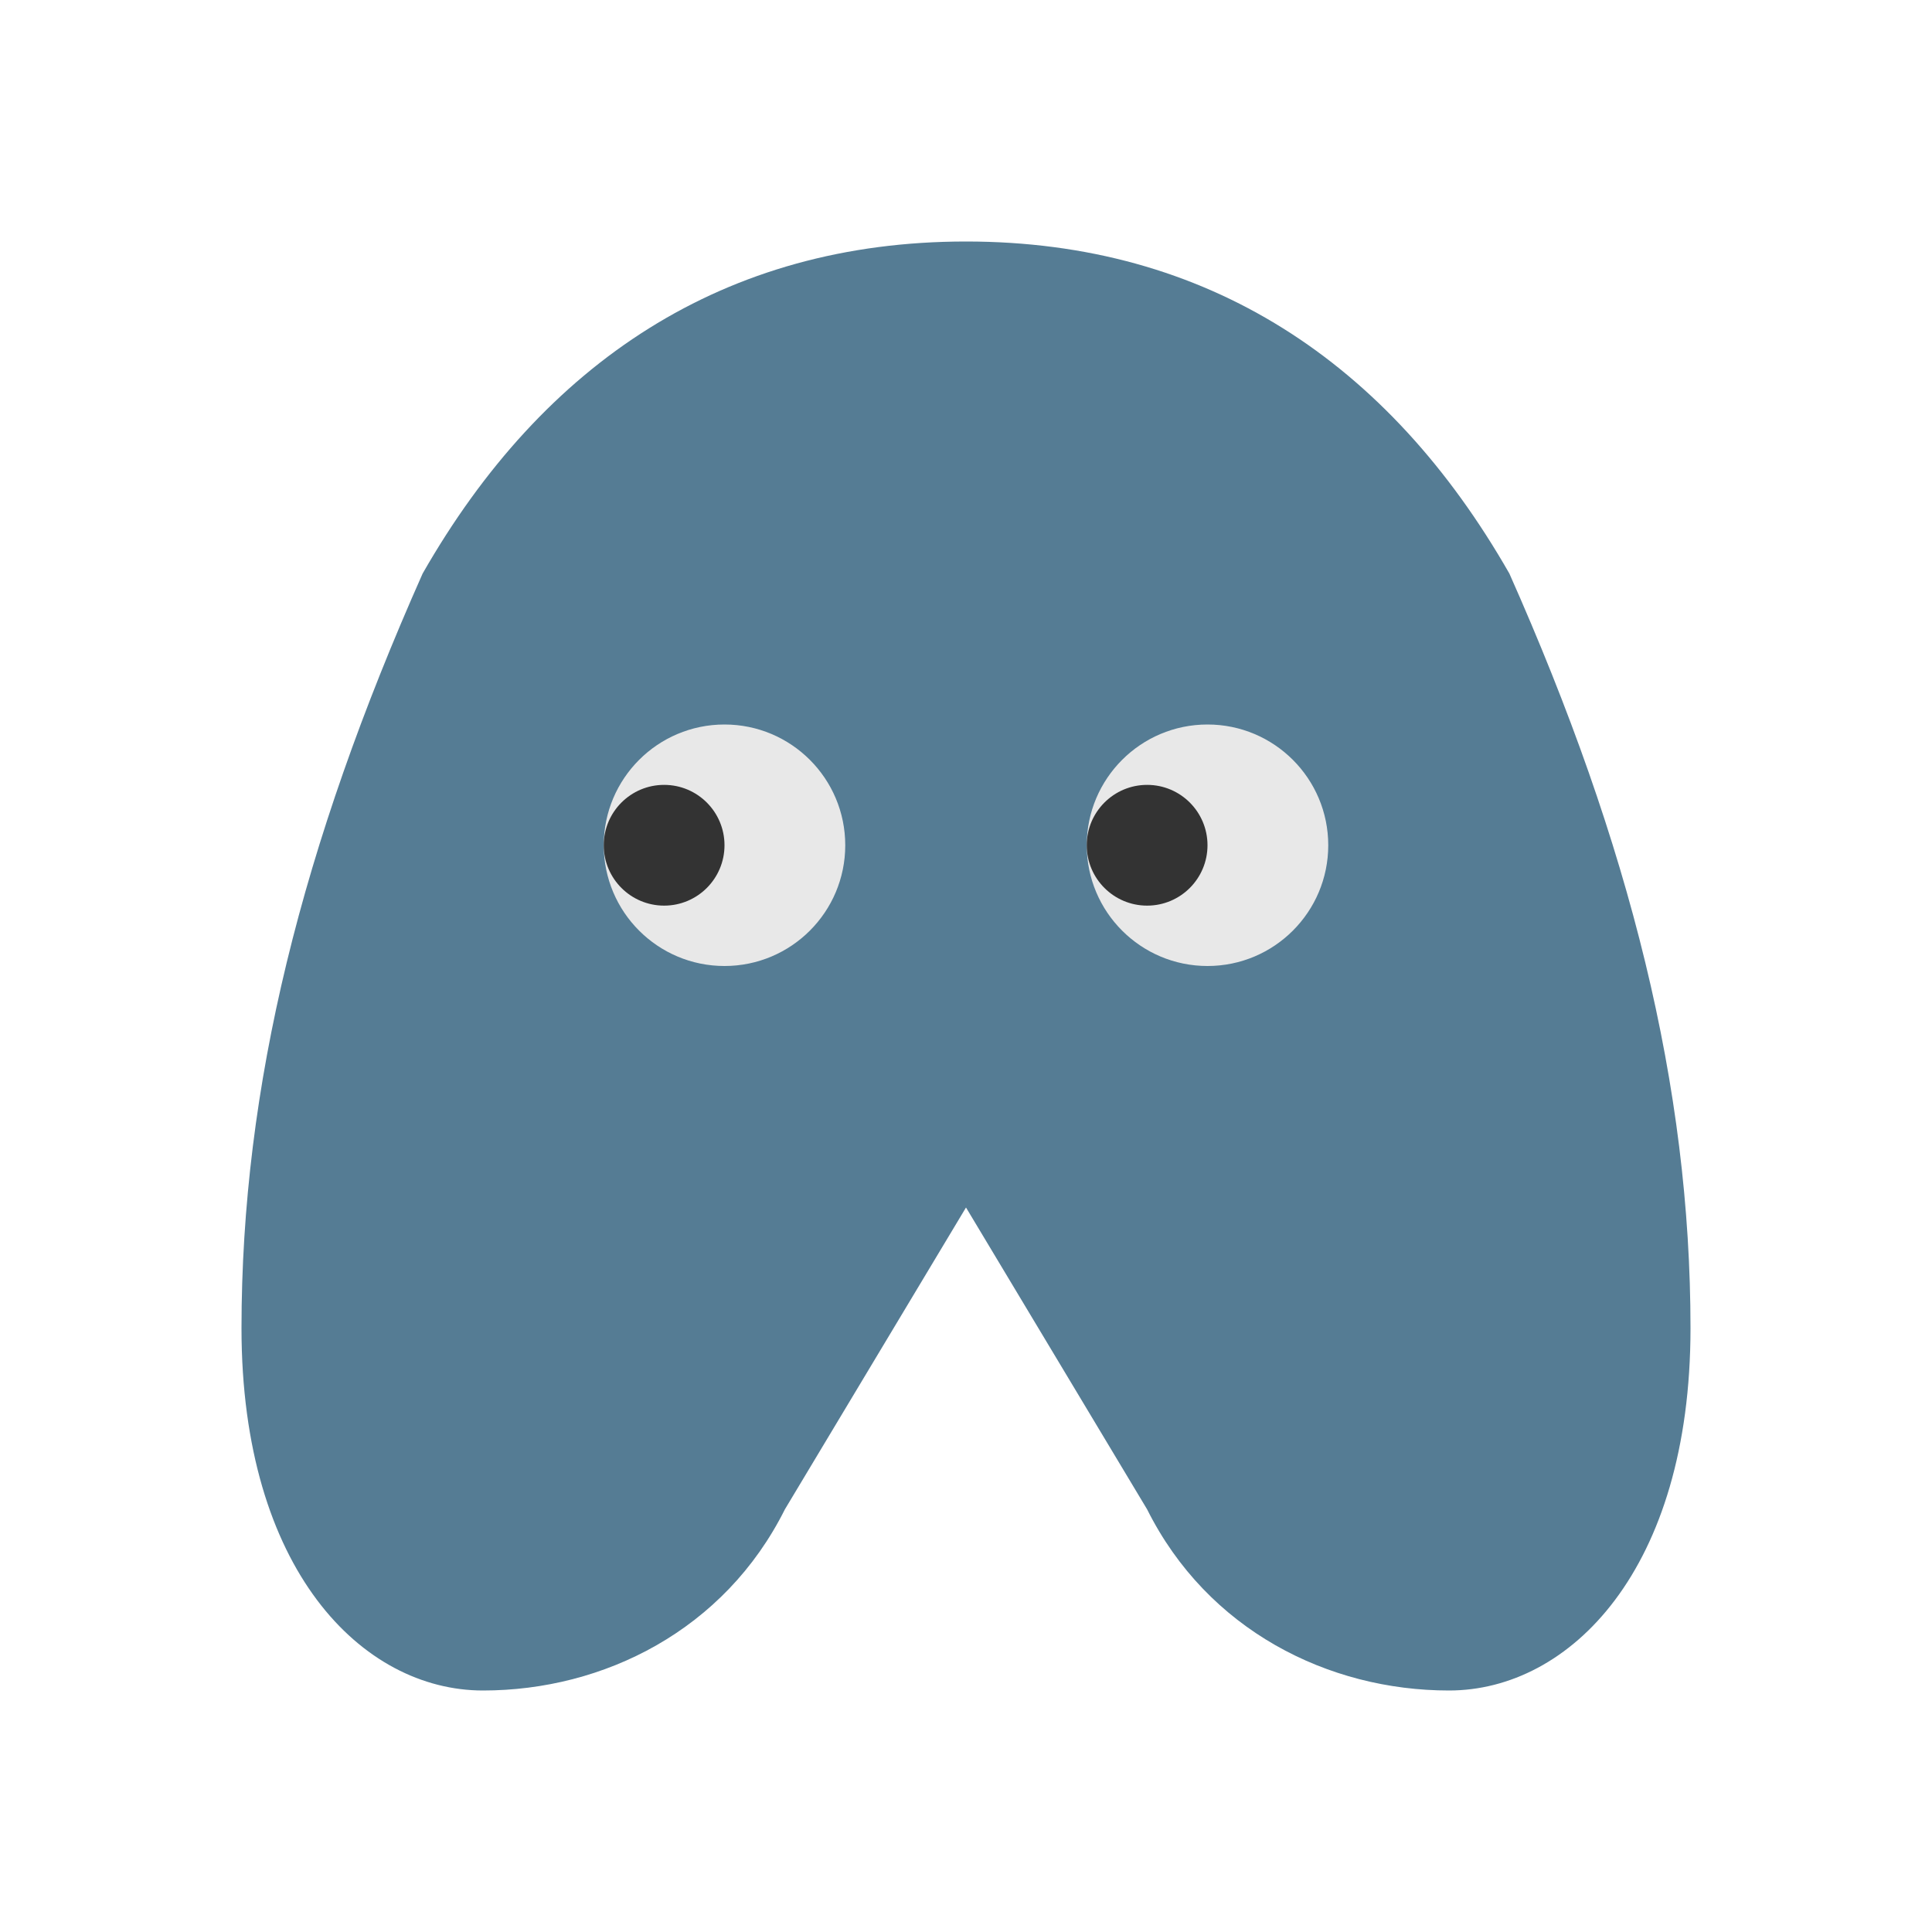
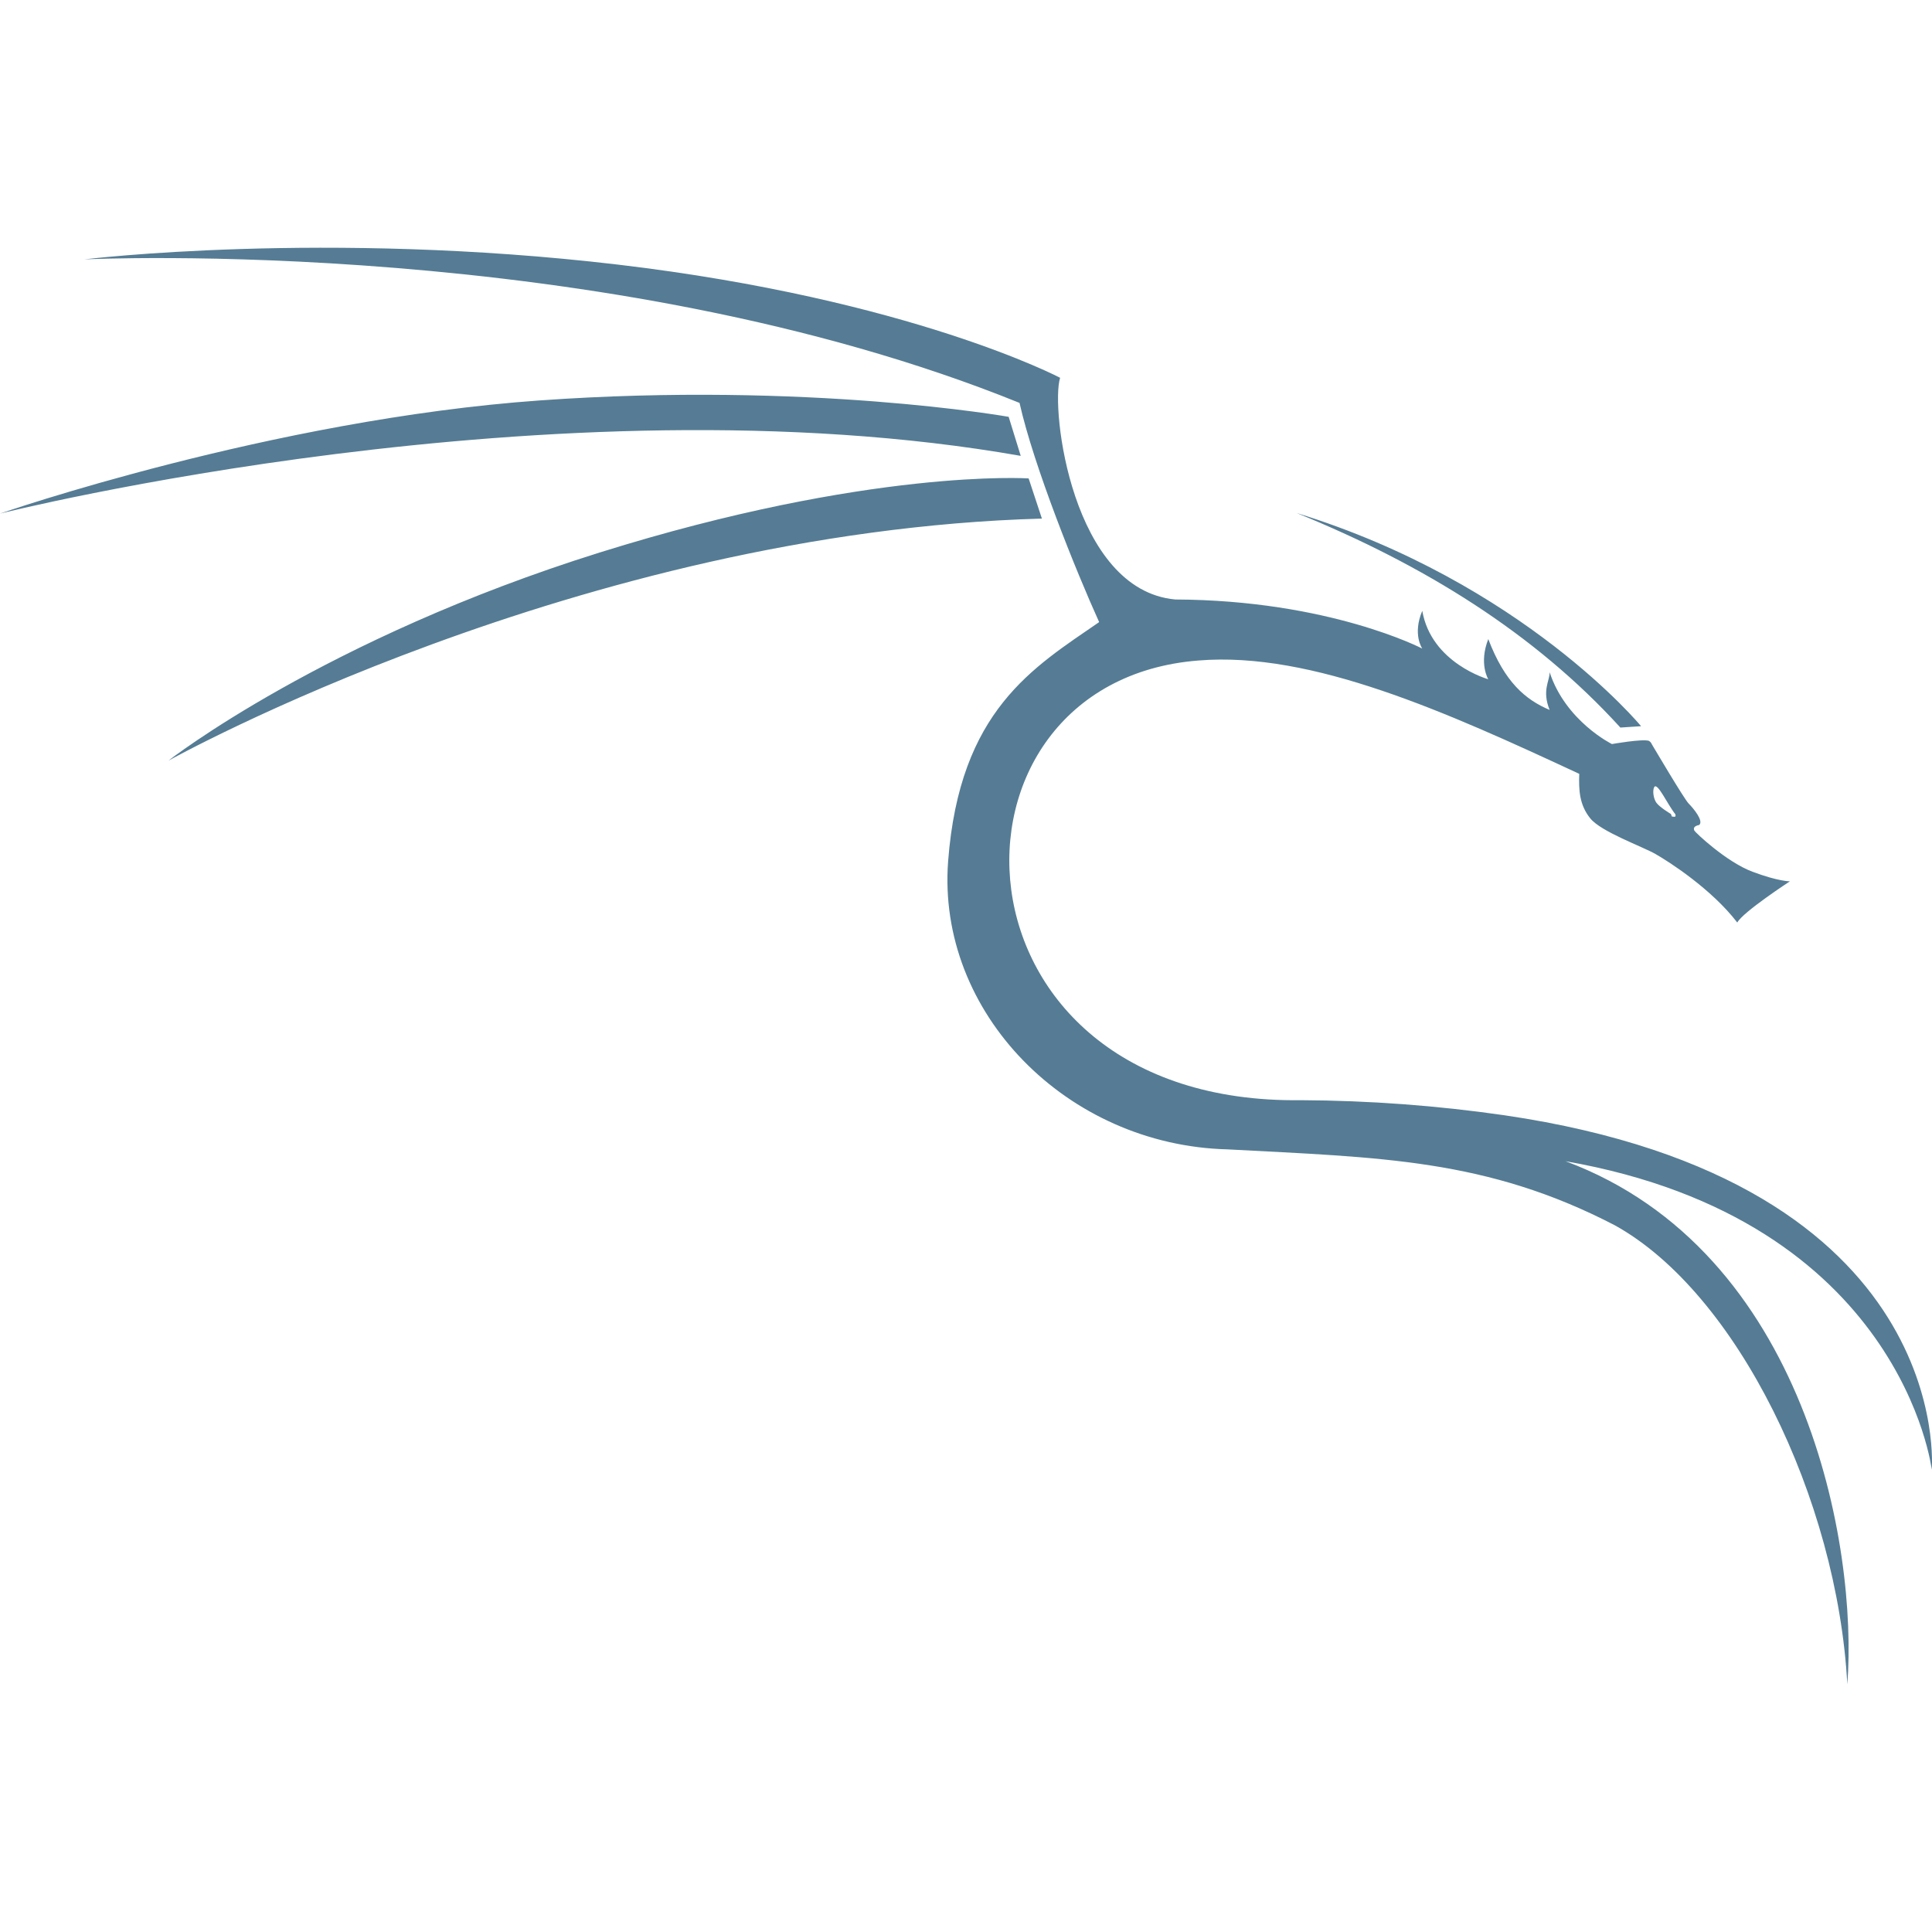
- <svg xmlns="http://www.w3.org/2000/svg" viewBox="0 0 32 32" width="32" height="32">
-   <path fill="#557C94" d="M16 4c-4 0-7 2-9 5.5C5 14 4 18 4 22c0 4 2 6 4 6 2 0 4-1 5-3l3-5 3 5c1 2 3 3 5 3 2 0 4-2 4-6 0-4-1-8-3-12.5C23 6 20 4 16 4z" />
-   <path fill="#E8E8E8" d="M12 12a2 2 0 110 4 2 2 0 010-4zm8 0a2 2 0 110 4 2 2 0 010-4z" />
-   <path fill="#333" d="M11 13a1 1 0 100 2 1 1 0 000-2zm8 0a1 1 0 100 2 1 1 0 000-2z" />
+ <svg xmlns="http://www.w3.org/2000/svg" fill="#557C94" role="img" viewBox="0 0 24 24">
+   <path d="M12.778 5.943s-1.97-.13-5.327.92c-3.42 1.07-5.36 2.587-5.36 2.587s5.098-2.847 10.852-3.008zm7.351 3.095l.257-.017s-1.468-1.78-4.278-2.648c1.58.642 2.954 1.493 4.021 2.665zm.42.74c.039-.068.166.217.263.337.004.024.01.039-.045.027-.005-.025-.013-.032-.013-.032s-.135-.08-.177-.137c-.041-.057-.049-.157-.028-.195zm3.448 8.479s.312-3.578-5.31-4.403a18.277 18.277 0 0 0-2.524-.187c-4.506.06-4.67-5.197-1.275-5.462 1.407-.116 3.087.643 4.73 1.408-.007.204.002.385.136.552.134.168.648.35.813.445.164.094.691.43 1.014.85.07-.131.654-.512.654-.512s-.14.003-.465-.119c-.326-.122-.713-.49-.722-.511-.01-.022-.015-.055.06-.07.059-.049-.072-.207-.13-.265-.058-.058-.445-.716-.454-.73-.009-.016-.012-.031-.04-.05-.085-.027-.46.04-.46.04s-.575-.283-.774-.893c.003.107-.099.224 0 .469-.3-.127-.558-.344-.762-.88-.12.305 0 .499 0 .499s-.707-.198-.82-.85c-.124.293 0 .469 0 .469s-1.153-.602-3.069-.61c-1.283-.118-1.55-2.374-1.43-2.754 0 0-1.85-.975-5.493-1.406-3.642-.43-6.628-.065-6.628-.065s6.45-.31 11.617 1.783c.176.785.704 2.094.989 2.723-.815.563-1.733 1.092-1.876 2.97-.143 1.878 1.472 3.53 3.474 3.58 1.9.102 3.214.116 4.806.942 1.52.84 2.766 3.4 2.89 5.703.132-1.709-.509-5.383-3.5-6.498 4.181.732 4.549 3.832 4.549 3.832zM12.68 5.663l-.15-.485s-2.484-.441-5.822-.204C3.37 5.211 0 6.38 0 6.38s6.896-1.735 12.68-.717Z" />
</svg>
